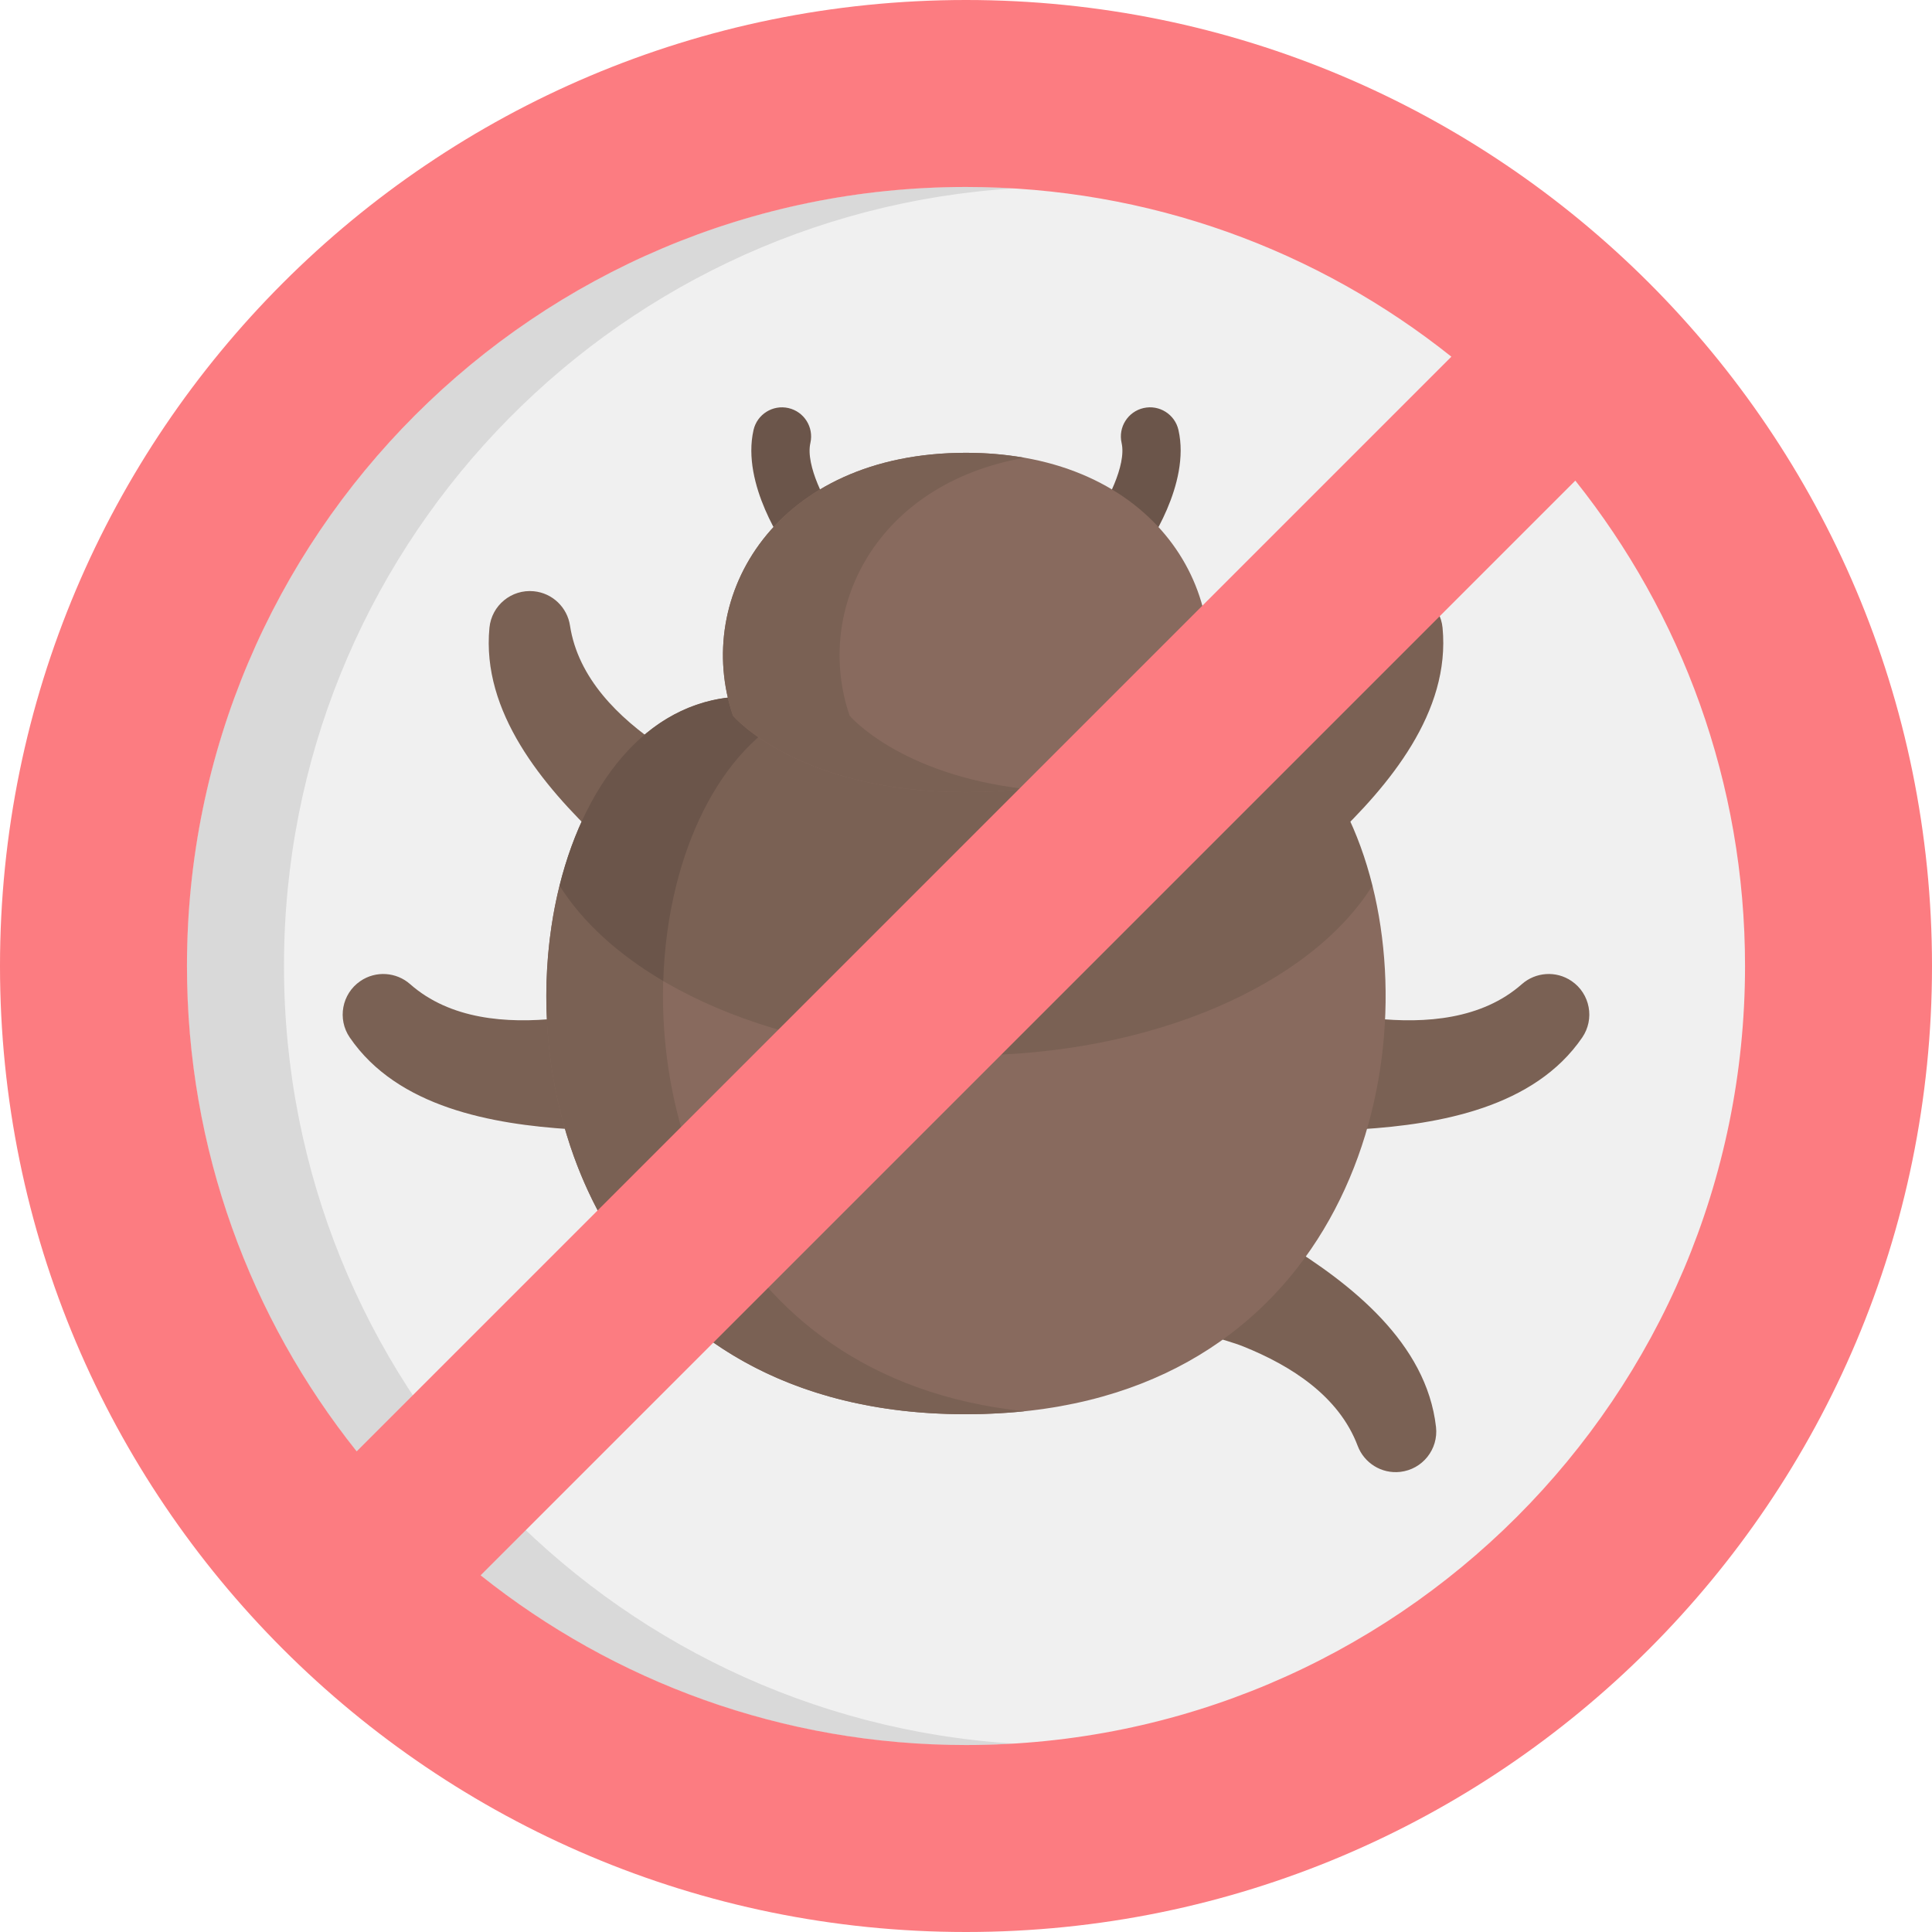
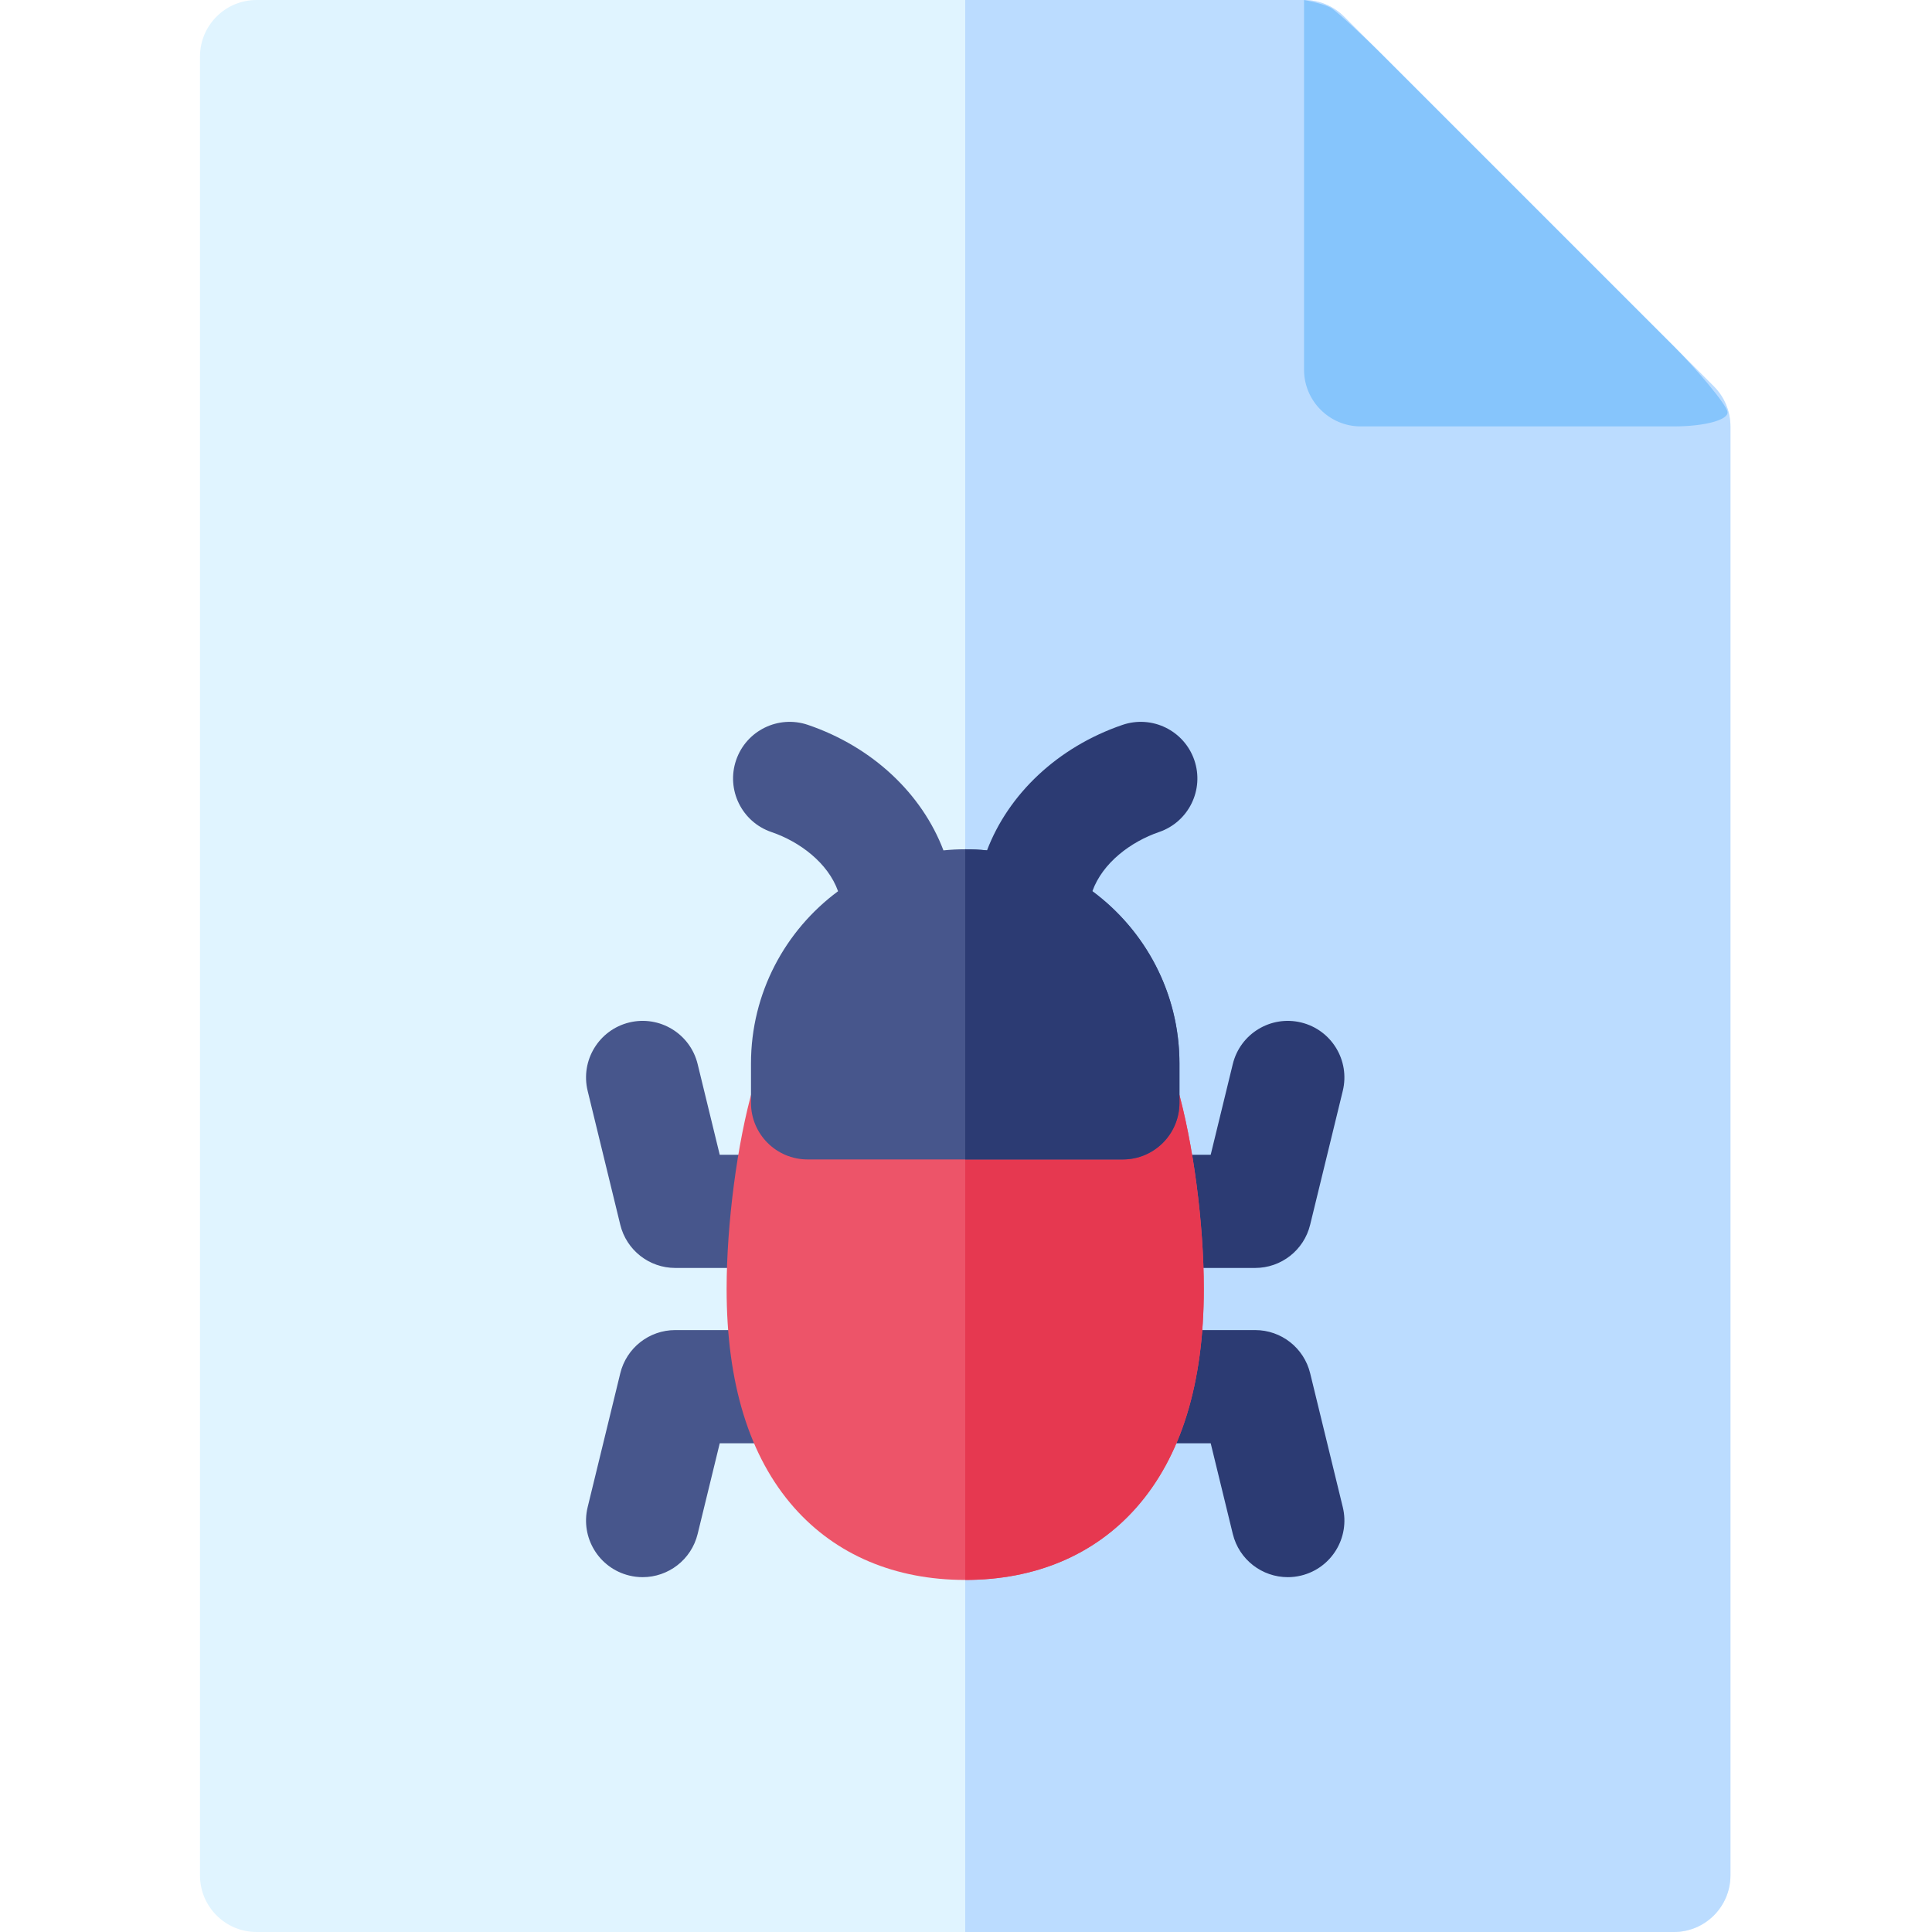
- <svg xmlns="http://www.w3.org/2000/svg" version="1.1" id="Capa_1" x="0px" y="0px" viewBox="0 0 512 512" style="enable-background:new 0 0 512 512;" xml:space="preserve">
-   <circle style="fill:#F0F0F0;" cx="256" cy="256" r="230.915" />
-   <path style="fill:#D9D9D9;" d="M75.259,256c0-109.717,85.574-199.434,193.618-206.084c-4.26-0.262-8.551-0.411-12.877-0.411  c-114.044,0-206.496,92.452-206.496,206.496S141.956,462.496,256,462.496c4.327,0,8.617-0.149,12.877-0.411  C160.834,455.434,75.259,365.718,75.259,256z" />
-   <g>
-     <path style="fill:#6B554A;" d="M215.526,149.857c-2.39,0-4.745-1.106-6.255-3.19c-1.325-1.831-12.853-18.296-9.578-32.705   c0.946-4.161,5.087-6.767,9.247-5.822c4.161,0.946,6.767,5.085,5.822,9.247c-1.361,5.986,4.152,16.215,7.035,20.231   c2.485,3.461,1.703,8.288-1.753,10.78C218.675,149.381,217.093,149.857,215.526,149.857z" />
-     <path style="fill:#6B554A;" d="M296.463,149.861c-1.57,0-3.155-0.477-4.526-1.469c-3.453-2.5-4.228-7.326-1.733-10.781   c2.883-4.019,8.392-14.241,7.032-20.227c-0.946-4.161,1.661-8.301,5.822-9.247c4.163-0.946,8.301,1.661,9.247,5.822   c3.275,14.409-8.253,30.876-9.578,32.705C301.218,148.753,298.858,149.861,296.463,149.861z" />
-   </g>
-   <g>
-     <path style="fill:#7A6154;" d="M167.465,230.118c-3.053-2.2-5.699-4.957-8.422-7.544c-15.147-14.388-31.49-33.856-29.335-56.213   c0.57-5.913,5.826-10.245,11.739-9.675c5.005,0.482,8.877,4.322,9.603,9.075c2.137,13.985,12.885,24.45,24.119,32.015   c4.911,3.307,11.583,5.666,15.26,10.448c3.808,4.952,4.337,11.863,1.332,17.337c-4.223,7.693-13.882,10.507-21.576,6.285   C169.237,231.326,168.335,230.745,167.465,230.118z" />
-     <path style="fill:#7A6154;" d="M162.557,299.649c-3.755,0.27-7.552-0.148-11.3-0.386c-20.849-1.323-45.874-5.777-58.562-24.311   c-3.355-4.903-2.102-11.597,2.8-14.952c4.149-2.84,9.582-2.379,13.188,0.804c10.609,9.359,25.568,10.494,39.038,9.092   c5.889-0.613,12.521-3.083,18.409-1.772c6.098,1.358,10.935,6.319,12.142,12.447c1.695,8.61-3.911,16.965-12.522,18.661   C164.692,299.439,163.627,299.572,162.557,299.649z" />
-     <path style="fill:#7A6154;" d="M344.535,230.118c3.053-2.2,5.699-4.957,8.422-7.544c15.147-14.388,31.49-33.856,29.335-56.213   c-0.57-5.913-5.826-10.245-11.739-9.675c-5.005,0.482-8.877,4.322-9.603,9.075c-2.137,13.985-12.885,24.45-24.119,32.015   c-4.911,3.307-11.584,5.666-15.26,10.448c-3.808,4.952-4.337,11.863-1.332,17.337c4.223,7.693,13.882,10.507,21.576,6.285   C342.763,231.326,343.665,230.745,344.535,230.118z" />
-     <path style="fill:#7A6154;" d="M349.443,299.649c3.755,0.27,7.552-0.148,11.3-0.386c20.849-1.323,45.874-5.777,58.562-24.311   c3.355-4.903,2.102-11.597-2.8-14.952c-4.149-2.84-9.582-2.379-13.188,0.804c-10.609,9.359-25.568,10.494-39.038,9.092   c-5.889-0.613-12.521-3.083-18.409-1.772c-6.098,1.358-10.935,6.319-12.142,12.447c-1.696,8.61,3.911,16.965,12.522,18.661   C347.308,299.439,348.373,299.572,349.443,299.649z" />
-     <path style="fill:#7A6154;" d="M330.398,323.625c3.444,1.52,6.602,3.667,9.803,5.633c17.802,10.932,37.827,26.588,40.356,48.906   c0.669,5.903-3.574,11.23-9.477,11.9c-4.996,0.567-9.58-2.386-11.276-6.886c-4.991-13.238-17.676-21.246-30.234-26.316   c-5.49-2.216-12.507-3.14-17.095-7.056c-4.751-4.055-6.702-10.705-4.898-16.684c2.535-8.402,11.401-13.159,19.803-10.623   C328.412,322.81,329.417,323.193,330.398,323.625z" />
-   </g>
-   <path style="fill:#886A5E;" d="M363.714,234.698c14.04,56.347-12.723,140.09-107.714,140.09s-121.754-83.742-107.714-140.09  L363.714,234.698L363.714,234.698z" />
-   <g>
-     <path style="fill:#7A6154;" d="M363.714,234.698c-16.489,26.306-58.506,45.006-107.714,45.006s-91.225-18.7-107.714-45.006   c7.119-28.568,24.718-50.089,49.239-50.089h116.949C338.995,184.607,356.595,206.13,363.714,234.698z" />
-     <path style="fill:#7A6154;" d="M263.012,374.617c2.819-0.131,5.633-0.333,8.44-0.625c-82.423-8.6-105.507-86.132-92.261-139.293   h-30.905c-0.658,2.641-1.227,5.343-1.703,8.093c-0.159,0.917-0.307,1.839-0.445,2.766c-2.888,19.396-1.191,39.617,5.013,58.228   c4.467,13.401,11.553,26.317,21.021,36.992c11.709,13.201,27.446,23.68,47.725,29.352c10.736,3.003,22.744,4.66,36.103,4.66   c1.386,0,2.754-0.022,4.11-0.057C261.087,374.705,262.051,374.661,263.012,374.617z" />
-   </g>
-   <path style="fill:#6B554A;" d="M175.767,259.977c0.273-8.765,1.436-17.298,3.424-25.279c7.119-28.567,24.717-50.088,49.236-50.09  c0,0-30.902,0-30.903,0c-9.636,0-18.818,3.583-26.219,9.686c-1.742,1.436-3.385,2.997-4.926,4.646  c-8.355,8.951-14.534,21.474-18.094,35.758C154.322,244.327,163.79,252.93,175.767,259.977z" />
-   <path style="fill:#886A5E;" d="M256,209.931c44.65,0,61.75-20.267,61.75-20.267c10.766-31.667-11.4-69.667-61.75-69.667  s-72.518,38-61.75,69.667C194.25,189.665,211.35,209.931,256,209.931z" />
-   <path style="fill:#7A6154;" d="M225.155,189.665c-9.592-28.21,6.974-61.424,46.297-68.343c-4.818-0.848-9.957-1.325-15.453-1.325  c-50.35,0-72.518,38-61.75,69.667c0,0,17.1,20.267,61.75,20.267c5.573,0,10.717-0.316,15.453-0.868  C238.253,205.187,225.155,189.665,225.155,189.665z" />
-   <path style="fill:#FC7C81;" d="M256,0C114.615,0,0,114.615,0,256s114.615,256,256,256s256-114.615,256-256S397.385,0,256,0z   M256,49.549c48.642,0,93.347,16.831,128.629,44.975L94.523,384.629C66.38,349.346,49.549,304.641,49.549,256  C49.549,141.98,141.98,49.549,256,49.549z M256,462.451c-48.642,0-93.347-16.832-128.63-44.976L417.476,127.37  c28.144,35.284,44.976,79.988,44.976,128.63C462.451,370.02,370.02,462.451,256,462.451z" />
-   <g>
- </g>
-   <g>
- </g>
-   <g>
- </g>
-   <g>
- </g>
-   <g>
- </g>
-   <g>
- </g>
-   <g>
- </g>
-   <g>
- </g>
-   <g>
- </g>
-   <g>
- </g>
-   <g>
- </g>
-   <g>
- </g>
-   <g>
- </g>
-   <g>
- </g>
-   <g>
- </g>
+ <svg xmlns="http://www.w3.org/2000/svg" height="512pt" viewBox="-53 0 512 512" width="512pt">
+   <path d="m401.191 102.395-98-98c-2.812-2.812-6.629-4.395-10.605-4.395h-277.586c-8.285 0-15 6.715-15 15v482c0 8.285 6.715 15 15 15h375.586c8.285 0 15-6.715 15-15v-384c0-3.977-1.582-7.793-4.395-10.605zm0 0" fill="#e0f4ff" />
+   <path d="m401.191 102.395-98-98c-2.812-2.812-6.629-4.395-10.605-4.395h-89.793v512h187.793c8.285 0 15-6.715 15-15v-384c0-3.977-1.582-7.793-4.395-10.605zm0 0" fill="#bbdcff" />
+   <path d="m313.801 15c-5.836-5.836-12.102-11.594-13.922-12.805-1.824-1.207-7.293-2.195-7.293-2.195v15 83c0 8.25 6.75 15 15 15h83c8.25 0 14.645-1.754 14.211-3.898-.434-2.141-8.375-11.48-14.211-17.316zm0 0" fill="#86c5fc" />
+   <path d="m155.746 336.02h-29.793c-6.918 0-12.938-4.73-14.574-11.449l-8.645-35.48c-1.961-8.047 2.977-16.16 11.023-18.125 8.047-1.957 16.164 2.977 18.125 11.023l5.852 24.031h18.012c8.281 0 15 6.715 15 15 0 8.281-6.715 15-15 15zm0 0" fill="#47568c" />
+   <path d="m117.32 417.965c-1.176 0-2.371-.137-3.562-.43-8.051-1.961-12.984-10.074-11.023-18.125l8.645-35.477c1.637-6.723 7.656-11.449 14.574-11.449h29.793c8.285 0 15 6.715 15 15 0 8.281-6.715 15-15 15h-18.008l-5.855 24.027c-1.672 6.855-7.809 11.453-14.562 11.453zm0 0" fill="#47568c" />
+   <path d="m279.633 336.02h-29.793c-8.285 0-15-6.715-15-15 0-8.285 6.715-15 15-15h18.008l5.855-24.031c1.961-8.047 10.074-12.98 18.125-11.02s12.984 10.074 11.023 18.125l-8.648 35.477c-1.633 6.719-7.652 11.449-14.57 11.449zm0 0" fill="#2c3b73" />
+   <path d="m288.266 417.965c-6.758 0-12.891-4.598-14.562-11.453l-5.855-24.027h-18.008c-8.285 0-15-6.719-15-15 0-8.285 6.715-15 15-15h29.793c6.918 0 12.938 4.727 14.574 11.449l8.645 35.477c1.961 8.051-2.973 16.164-11.023 18.125-1.191.293-2.387.43-3.562.43zm0 0" fill="#2c3b73" />
+   <path d="m202.793 418.699c-18.578 0-34.262-6.629-45.344-19.172-11.867-13.43-17.887-32.922-17.887-57.93 0-17.371 2.832-38.867 7.043-53.488 1.852-6.422 7.73-10.844 14.414-10.844h83.547c6.684 0 12.562 4.422 14.41 10.844 4.215 14.621 7.047 36.117 7.047 53.488 0 25.008-6.02 44.5-17.887 57.93-11.082 12.543-26.766 19.172-45.344 19.172zm0 0" fill="#ed5469" />
+   <path d="m258.98 288.109c-1.852-6.422-7.73-10.844-14.414-10.844h-41.773v141.434c18.578 0 34.262-6.629 45.344-19.172 11.867-13.43 17.887-32.922 17.887-57.93 0-17.371-2.832-38.867-7.043-53.488zm0 0" fill="#e63850" />
+   <path d="m202.793 225.066c-1.949 0-3.871.102-5.77.293-5.672-14.934-18.707-27.395-35.914-33.258-7.844-2.672-16.363 1.52-19.035 9.359-2.672 7.844 1.52 16.367 9.359 19.039 7.469 2.543 14.977 8.141 17.664 15.684-13.988 10.352-23.078 26.961-23.078 45.656v10.426c0 8.285 6.719 15 15 15h83.547c8.285 0 15-6.715 15-15v-10.426c0-31.305-25.469-56.773-56.773-56.773zm0 0" fill="#47568c" />
+   <path d="m254.176 220.492c7.836-2.684 12.016-11.215 9.332-19.051-2.684-7.836-11.211-12.016-19.051-9.332-17.188 5.883-30.215 18.34-35.887 33.25-1.898-.191-3.828-.293-5.777-.293v82.199h41.773c8.281 0 15-6.719 15-15v-10.426c0-18.695-9.09-35.305-23.074-45.652 2.691-7.531 10.207-13.137 17.684-15.695zm0 0" fill="#2c3b73" />
</svg>
